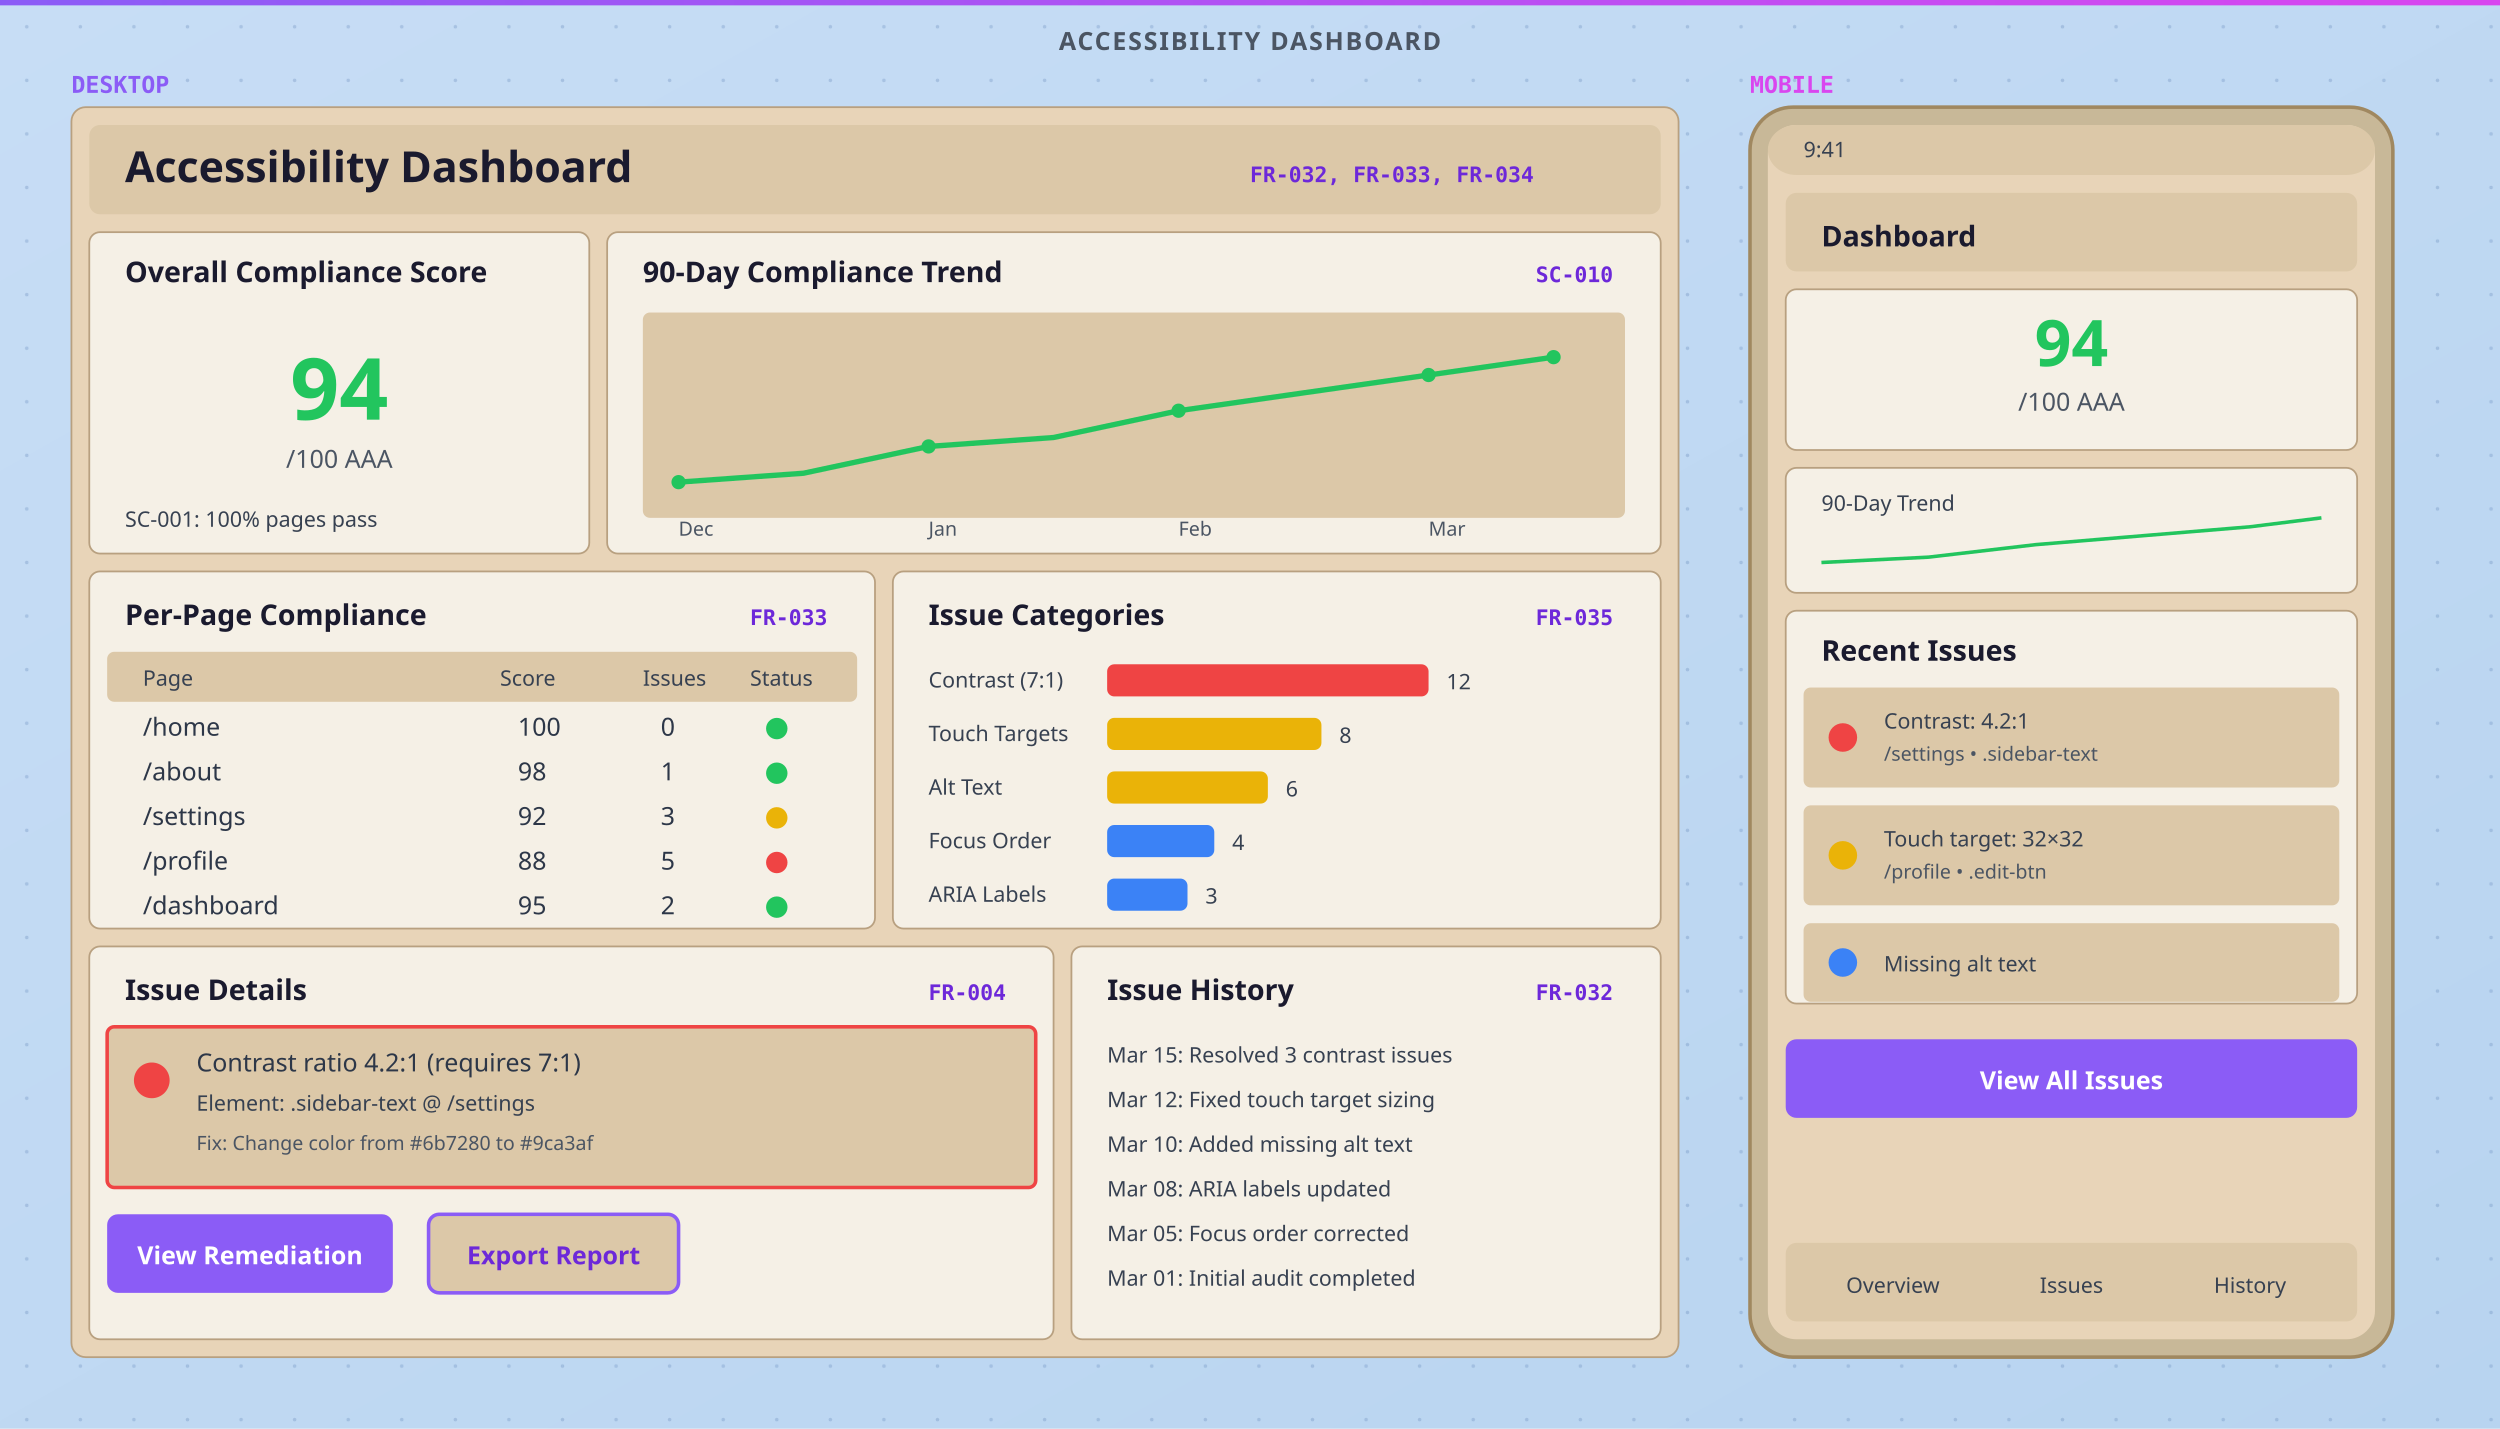
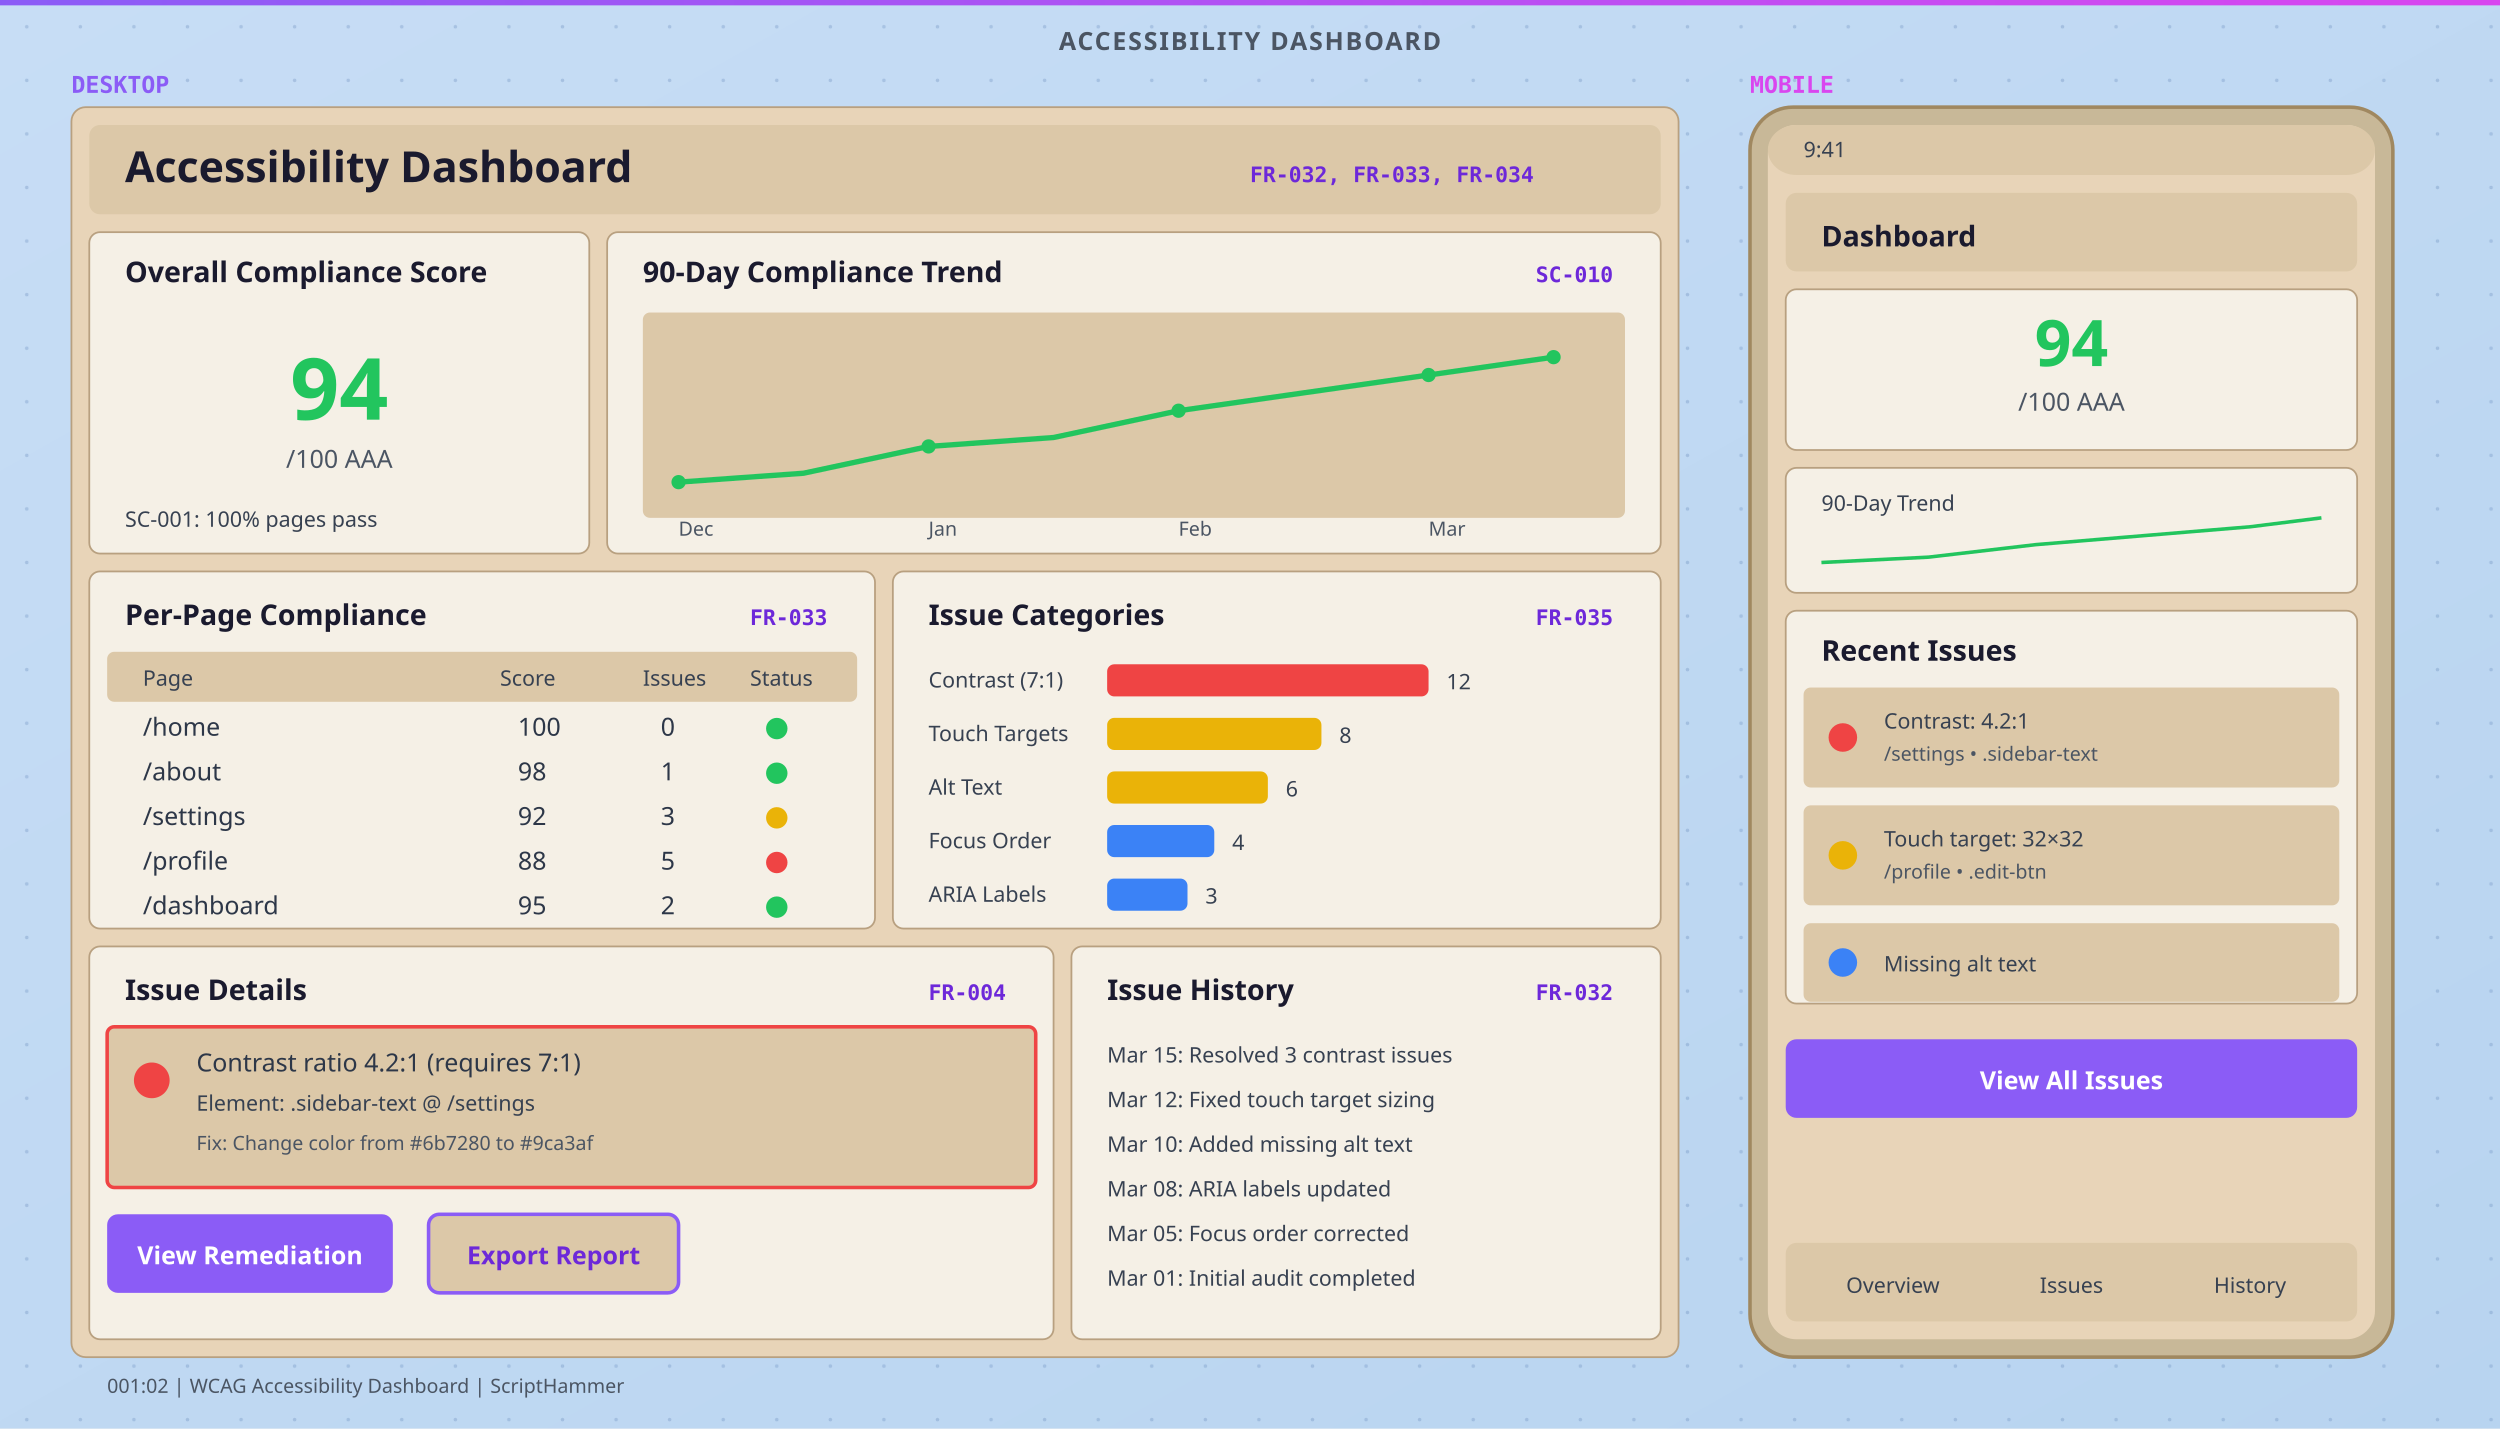
<svg xmlns="http://www.w3.org/2000/svg" viewBox="0 0 1400 800" width="1400" height="800">
  <defs>
    <linearGradient id="bgGrad" x1="0%" y1="0%" x2="100%" y2="100%">
      <stop offset="0%" style="stop-color:#c7ddf5" />
      <stop offset="100%" style="stop-color:#b8d4f0" />
    </linearGradient>
    <linearGradient id="accentGrad" x1="0%" y1="0%" x2="100%" y2="0%">
      <stop offset="0%" style="stop-color:#8b5cf6" />
      <stop offset="100%" style="stop-color:#d946ef" />
    </linearGradient>
    <style>
      .heading-lg { fill: #1a1a2e; font-family: system-ui, sans-serif; font-size: 24px; font-weight: 800; }
      .heading { fill: #1a1a2e; font-family: system-ui, sans-serif; font-size: 16px; font-weight: 700; }
      .text-md { fill: #2d3748; font-family: system-ui, sans-serif; font-size: 14px; font-weight: 500; }
      .text-sm { fill: #374151; font-family: system-ui, sans-serif; font-size: 12px; font-weight: 500; }
      .text-muted { fill: #4b5563; font-family: system-ui, sans-serif; font-size: 11px; font-weight: 500; }
      .annotation { fill: #6d28d9; font-family: monospace; font-size: 12px; font-weight: 600; }
      .label-desktop { fill: #8b5cf6; font-family: monospace; font-size: 13px; font-weight: bold; }
      .label-mobile { fill: #d946ef; font-family: monospace; font-size: 13px; font-weight: bold; }
      .score-large { fill: #22c55e; font-family: system-ui, sans-serif; font-size: 48px; font-weight: bold; }
      .score-label { fill: #4b5563; font-family: system-ui, sans-serif; font-size: 14px; }
    </style>
  </defs>
  <rect width="1400" height="800" fill="url(#bgGrad)" />
  <g opacity="0.35">
    <pattern id="dots" width="30" height="30" patternUnits="userSpaceOnUse">
      <circle cx="15" cy="15" r="1" fill="#6b8cba" />
    </pattern>
    <rect width="1400" height="800" fill="url(#dots)" />
  </g>
  <rect x="0" y="0" width="1400" height="3" fill="url(#accentGrad)" />
  <text x="700" y="28" text-anchor="middle" font-family="system-ui, sans-serif" font-size="14" font-weight="600" fill="#4b5563" letter-spacing="1">ACCESSIBILITY DASHBOARD</text>
  <text x="40" y="52" class="label-desktop">DESKTOP</text>
  <rect x="40" y="60" width="900" height="700" rx="8" fill="#e8d4b8" stroke="#b8a080" stroke-width="1" />
  <rect x="50" y="70" width="880" height="50" rx="6" fill="#dcc8a8" />
  <text x="70" y="102" class="heading-lg">Accessibility Dashboard</text>
  <text x="700" y="102" class="annotation">FR-032, FR-033, FR-034</text>
  <rect x="50" y="130" width="280" height="180" rx="6" fill="#f5f0e6" stroke="#b8a080" />
  <text x="70" y="158" class="heading">Overall Compliance Score</text>
  <text x="190" y="235" text-anchor="middle" class="score-large">94</text>
  <text x="190" y="262" text-anchor="middle" class="score-label">/100 AAA</text>
  <text x="70" y="295" class="text-sm">SC-001: 100% pages pass</text>
  <rect x="340" y="130" width="590" height="180" rx="6" fill="#f5f0e6" stroke="#b8a080" />
  <text x="360" y="158" class="heading">90-Day Compliance Trend</text>
  <text x="860" y="158" class="annotation">SC-010</text>
  <rect x="360" y="175" width="550" height="115" rx="4" fill="#dcc8a8" />
  <polyline points="380,270 450,265 520,250 590,245 660,230 730,220 800,210 870,200" fill="none" stroke="#22c55e" stroke-width="3" />
  <circle cx="380" cy="270" r="4" fill="#22c55e" />
  <circle cx="520" cy="250" r="4" fill="#22c55e" />
  <circle cx="660" cy="230" r="4" fill="#22c55e" />
  <circle cx="800" cy="210" r="4" fill="#22c55e" />
  <circle cx="870" cy="200" r="4" fill="#22c55e" />
  <text x="380" y="300" class="text-muted">Dec</text>
  <text x="520" y="300" class="text-muted">Jan</text>
  <text x="660" y="300" class="text-muted">Feb</text>
  <text x="800" y="300" class="text-muted">Mar</text>
  <rect x="50" y="320" width="440" height="200" rx="6" fill="#f5f0e6" stroke="#b8a080" />
  <text x="70" y="350" class="heading">Per-Page Compliance</text>
  <text x="420" y="350" class="annotation">FR-033</text>
  <rect x="60" y="365" width="420" height="28" rx="4" fill="#dcc8a8" />
  <text x="80" y="384" class="text-sm">Page</text>
  <text x="280" y="384" class="text-sm">Score</text>
  <text x="360" y="384" class="text-sm">Issues</text>
  <text x="420" y="384" class="text-sm">Status</text>
  <text x="80" y="412" class="text-md">/home</text>
  <text x="290" y="412" class="text-md">100</text>
  <text x="370" y="412" class="text-md">0</text>
  <circle cx="435" cy="408" r="6" fill="#22c55e" />
  <text x="80" y="437" class="text-md">/about</text>
  <text x="290" y="437" class="text-md">98</text>
  <text x="370" y="437" class="text-md">1</text>
  <circle cx="435" cy="433" r="6" fill="#22c55e" />
  <text x="80" y="462" class="text-md">/settings</text>
  <text x="290" y="462" class="text-md">92</text>
  <text x="370" y="462" class="text-md">3</text>
  <circle cx="435" cy="458" r="6" fill="#eab308" />
  <text x="80" y="487" class="text-md">/profile</text>
  <text x="290" y="487" class="text-md">88</text>
  <text x="370" y="487" class="text-md">5</text>
  <circle cx="435" cy="483" r="6" fill="#ef4444" />
  <text x="80" y="512" class="text-md">/dashboard</text>
  <text x="290" y="512" class="text-md">95</text>
  <text x="370" y="512" class="text-md">2</text>
  <circle cx="435" cy="508" r="6" fill="#22c55e" />
  <rect x="500" y="320" width="430" height="200" rx="6" fill="#f5f0e6" stroke="#b8a080" />
  <text x="520" y="350" class="heading">Issue Categories</text>
  <text x="860" y="350" class="annotation">FR-035</text>
  <text x="520" y="385" class="text-sm">Contrast (7:1)</text>
  <rect x="620" y="372" width="180" height="18" rx="4" fill="#ef4444" />
  <text x="810" y="386" class="text-sm">12</text>
  <text x="520" y="415" class="text-sm">Touch Targets</text>
  <rect x="620" y="402" width="120" height="18" rx="4" fill="#eab308" />
  <text x="750" y="416" class="text-sm">8</text>
  <text x="520" y="445" class="text-sm">Alt Text</text>
  <rect x="620" y="432" width="90" height="18" rx="4" fill="#eab308" />
  <text x="720" y="446" class="text-sm">6</text>
  <text x="520" y="475" class="text-sm">Focus Order</text>
  <rect x="620" y="462" width="60" height="18" rx="4" fill="#3b82f6" />
  <text x="690" y="476" class="text-sm">4</text>
  <text x="520" y="505" class="text-sm">ARIA Labels</text>
  <rect x="620" y="492" width="45" height="18" rx="4" fill="#3b82f6" />
  <text x="675" y="506" class="text-sm">3</text>
  <rect x="50" y="530" width="540" height="220" rx="6" fill="#f5f0e6" stroke="#b8a080" />
  <text x="70" y="560" class="heading">Issue Details</text>
  <text x="520" y="560" class="annotation">FR-004</text>
  <rect x="60" y="575" width="520" height="90" rx="4" fill="#dcc8a8" stroke="#ef4444" stroke-width="2" />
  <circle cx="85" cy="605" r="10" fill="#ef4444" />
  <text x="110" y="600" class="text-md">Contrast ratio 4.2:1 (requires 7:1)</text>
  <text x="110" y="622" class="text-sm">Element: .sidebar-text @ /settings</text>
  <text x="110" y="644" class="text-muted">Fix: Change color from #6b7280 to #9ca3af</text>
  <rect x="60" y="680" width="160" height="44" rx="6" fill="#8b5cf6" />
  <text x="140" y="708" text-anchor="middle" fill="#fff" font-family="system-ui" font-size="14" font-weight="600">View Remediation</text>
  <rect x="240" y="680" width="140" height="44" rx="6" fill="#dcc8a8" stroke="#8b5cf6" stroke-width="2" />
  <text x="310" y="708" text-anchor="middle" fill="#6d28d9" font-family="system-ui" font-size="14" font-weight="600">Export Report</text>
  <rect x="600" y="530" width="330" height="220" rx="6" fill="#f5f0e6" stroke="#b8a080" />
  <text x="620" y="560" class="heading">Issue History</text>
  <text x="860" y="560" class="annotation">FR-032</text>
  <text x="620" y="595" class="text-sm">Mar 15: Resolved 3 contrast issues</text>
  <text x="620" y="620" class="text-sm">Mar 12: Fixed touch target sizing</text>
  <text x="620" y="645" class="text-sm">Mar 10: Added missing alt text</text>
  <text x="620" y="670" class="text-sm">Mar 08: ARIA labels updated</text>
  <text x="620" y="695" class="text-sm">Mar 05: Focus order corrected</text>
  <text x="620" y="720" class="text-sm">Mar 01: Initial audit completed</text>
  <text x="980" y="52" class="label-mobile">MOBILE</text>
  <rect x="980" y="60" width="360" height="700" rx="24" fill="#c8b898" stroke="#a08860" stroke-width="2" />
  <rect x="990" y="70" width="340" height="680" rx="16" fill="#e8d4b8" />
  <rect x="990" y="70" width="340" height="28" rx="16" fill="#dcc8a8" />
  <text x="1010" y="88" class="text-sm">9:41</text>
  <rect x="1000" y="108" width="320" height="44" rx="6" fill="#dcc8a8" />
  <text x="1020" y="138" class="heading">Dashboard</text>
  <rect x="1000" y="162" width="320" height="90" rx="6" fill="#f5f0e6" stroke="#b8a080" />
  <text x="1160" y="205" text-anchor="middle" font-family="system-ui" font-size="36" font-weight="bold" fill="#22c55e">94</text>
  <text x="1160" y="230" text-anchor="middle" class="score-label">/100 AAA</text>
  <rect x="1000" y="262" width="320" height="70" rx="6" fill="#f5f0e6" stroke="#b8a080" />
  <text x="1020" y="286" class="text-sm">90-Day Trend</text>
  <polyline points="1020,315 1080,312 1140,305 1200,300 1260,295 1300,290" fill="none" stroke="#22c55e" stroke-width="2" />
  <rect x="1000" y="342" width="320" height="220" rx="6" fill="#f5f0e6" stroke="#b8a080" />
  <text x="1020" y="370" class="heading">Recent Issues</text>
  <rect x="1010" y="385" width="300" height="56" rx="4" fill="#dcc8a8" />
  <circle cx="1032" cy="413" r="8" fill="#ef4444" />
  <text x="1055" y="408" class="text-sm">Contrast: 4.2:1</text>
  <text x="1055" y="426" class="text-muted">/settings • .sidebar-text</text>
  <rect x="1010" y="451" width="300" height="56" rx="4" fill="#dcc8a8" />
  <circle cx="1032" cy="479" r="8" fill="#eab308" />
  <text x="1055" y="474" class="text-sm">Touch target: 32×32</text>
  <text x="1055" y="492" class="text-muted">/profile • .edit-btn</text>
  <rect x="1010" y="517" width="300" height="44" rx="4" fill="#dcc8a8" />
  <circle cx="1032" cy="539" r="8" fill="#3b82f6" />
  <text x="1055" y="544" class="text-sm">Missing alt text</text>
  <rect x="1000" y="582" width="320" height="44" rx="6" fill="#8b5cf6" />
  <text x="1160" y="610" text-anchor="middle" fill="#fff" font-family="system-ui" font-size="14" font-weight="600">View All Issues</text>
  <rect x="1000" y="696" width="320" height="44" rx="6" fill="#dcc8a8" />
  <text x="1060" y="724" text-anchor="middle" class="text-sm">Overview</text>
  <text x="1160" y="724" text-anchor="middle" class="text-sm">Issues</text>
  <text x="1260" y="724" text-anchor="middle" class="text-sm">History</text>
+   <text x="60" y="780" text-anchor="start" class="text-muted">001:02 | WCAG Accessibility Dashboard | ScriptHammer</text>
</svg>
